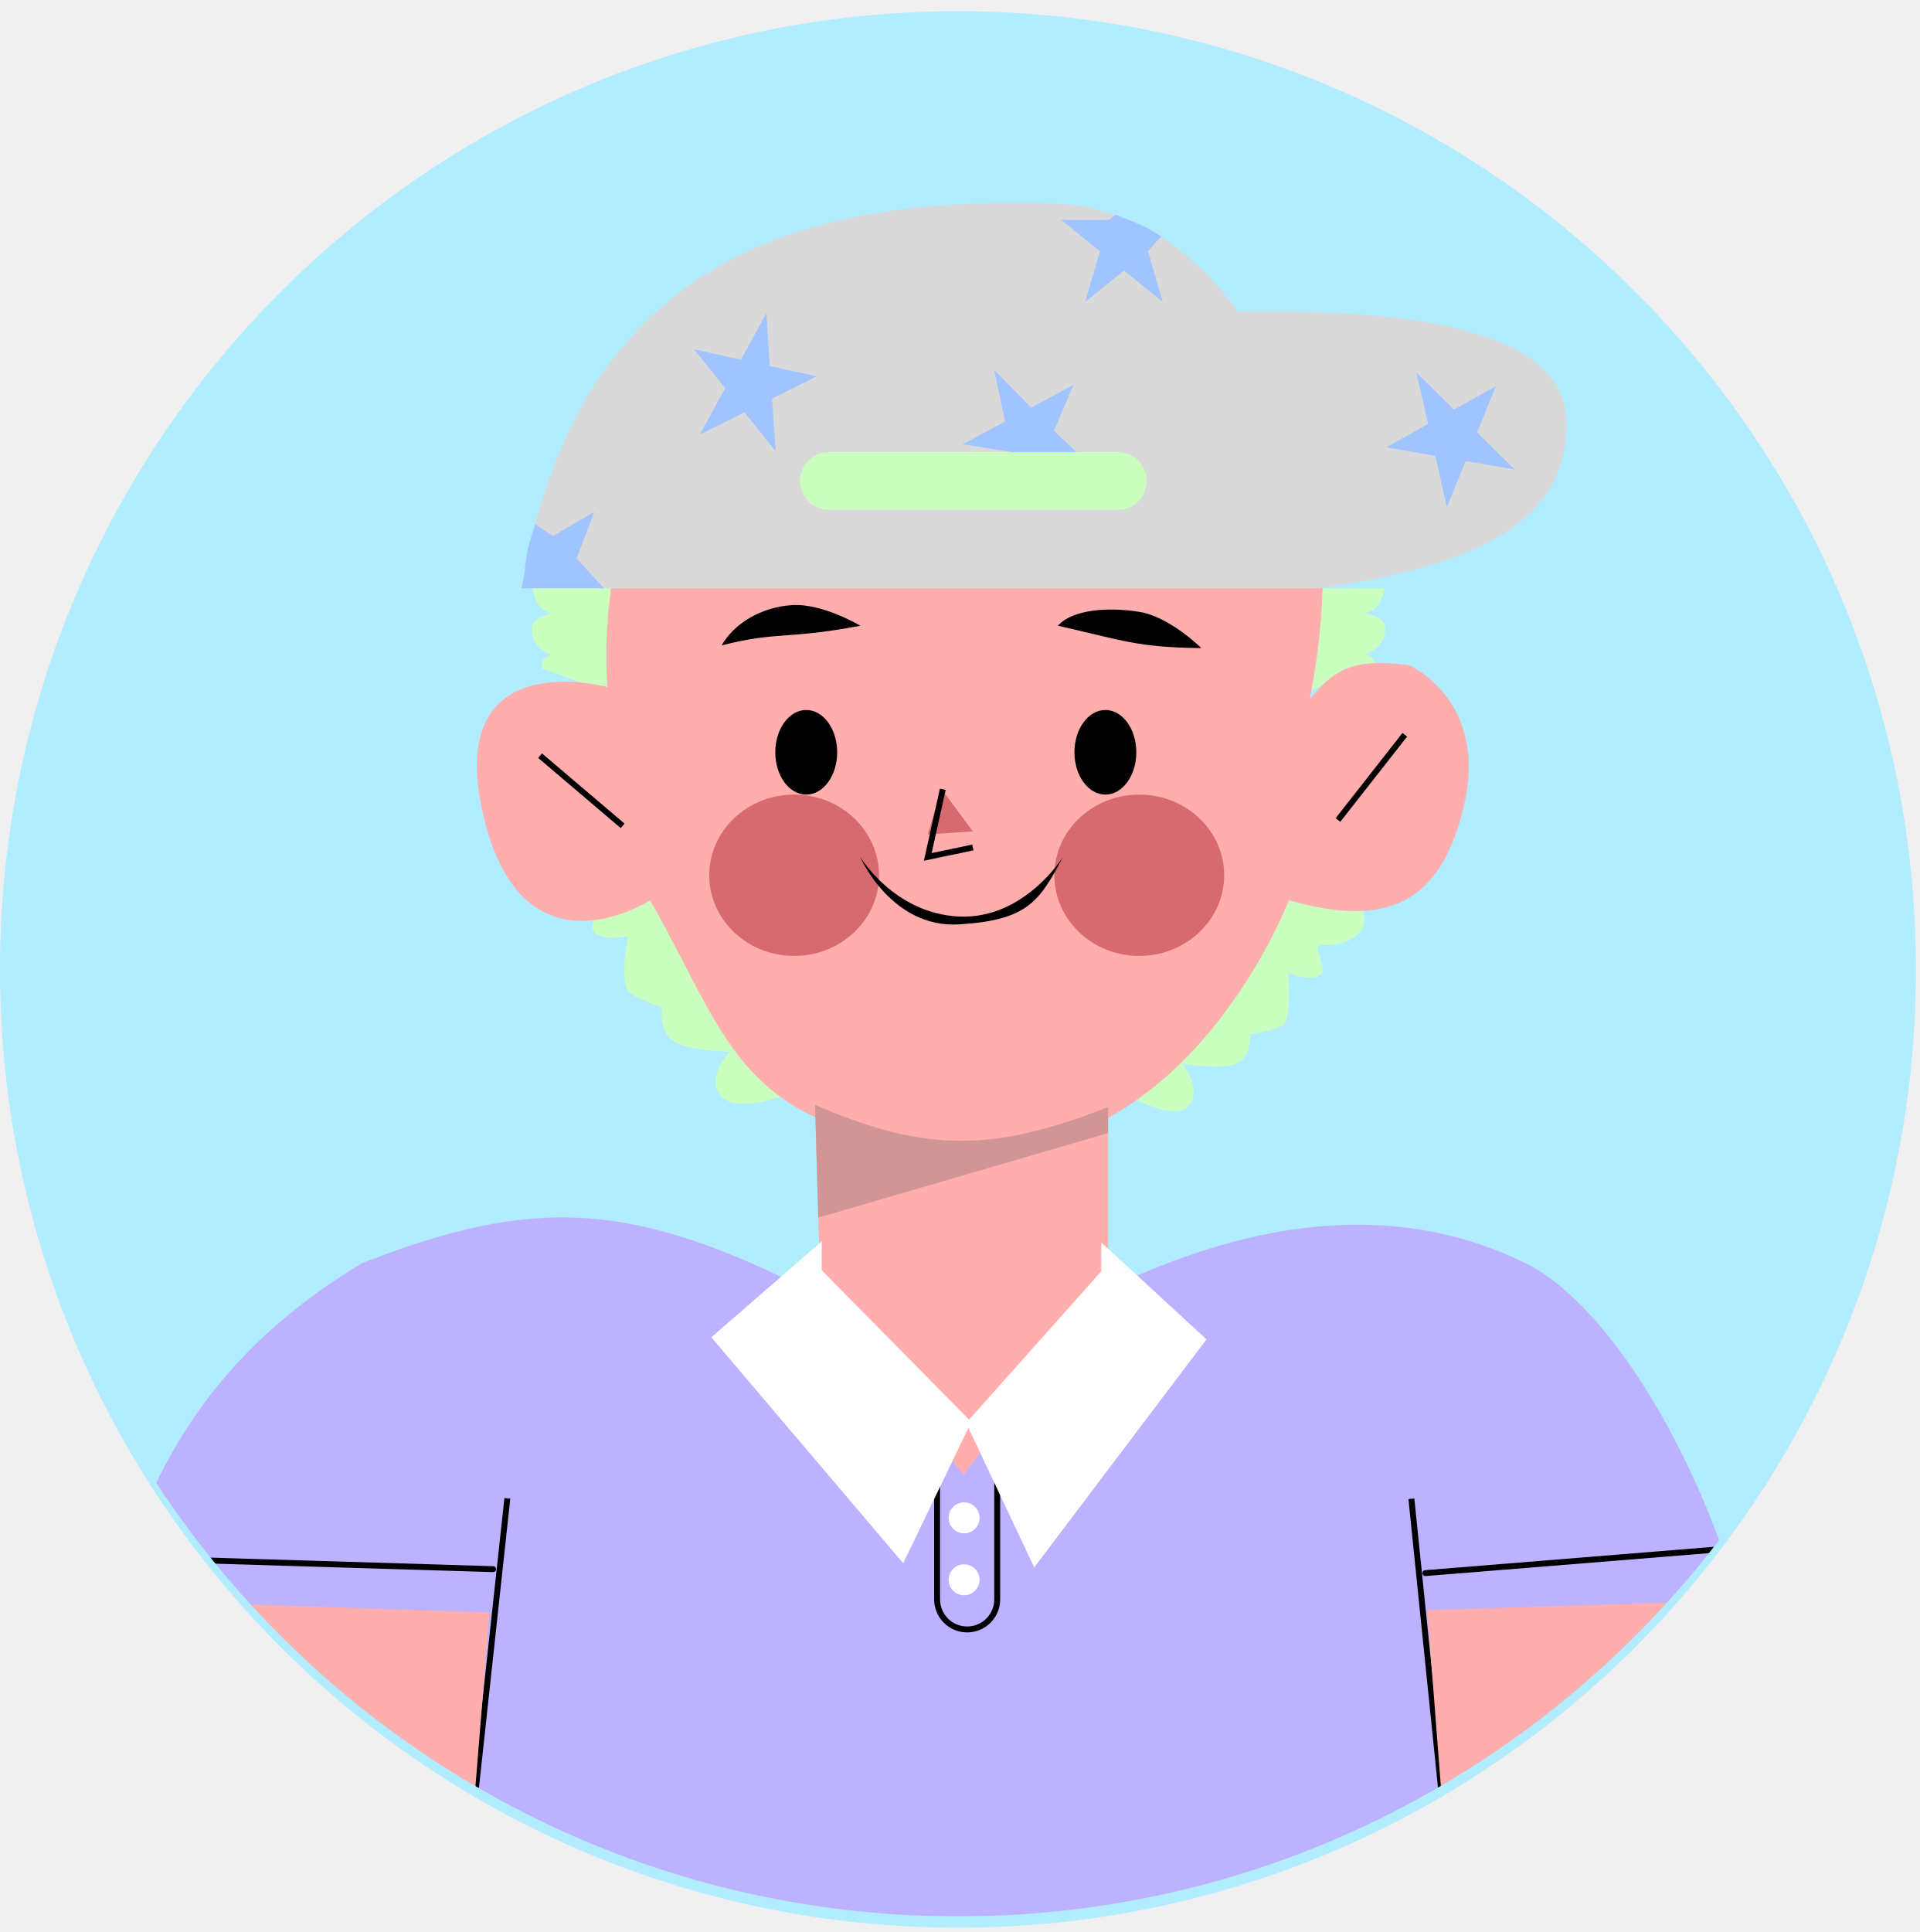
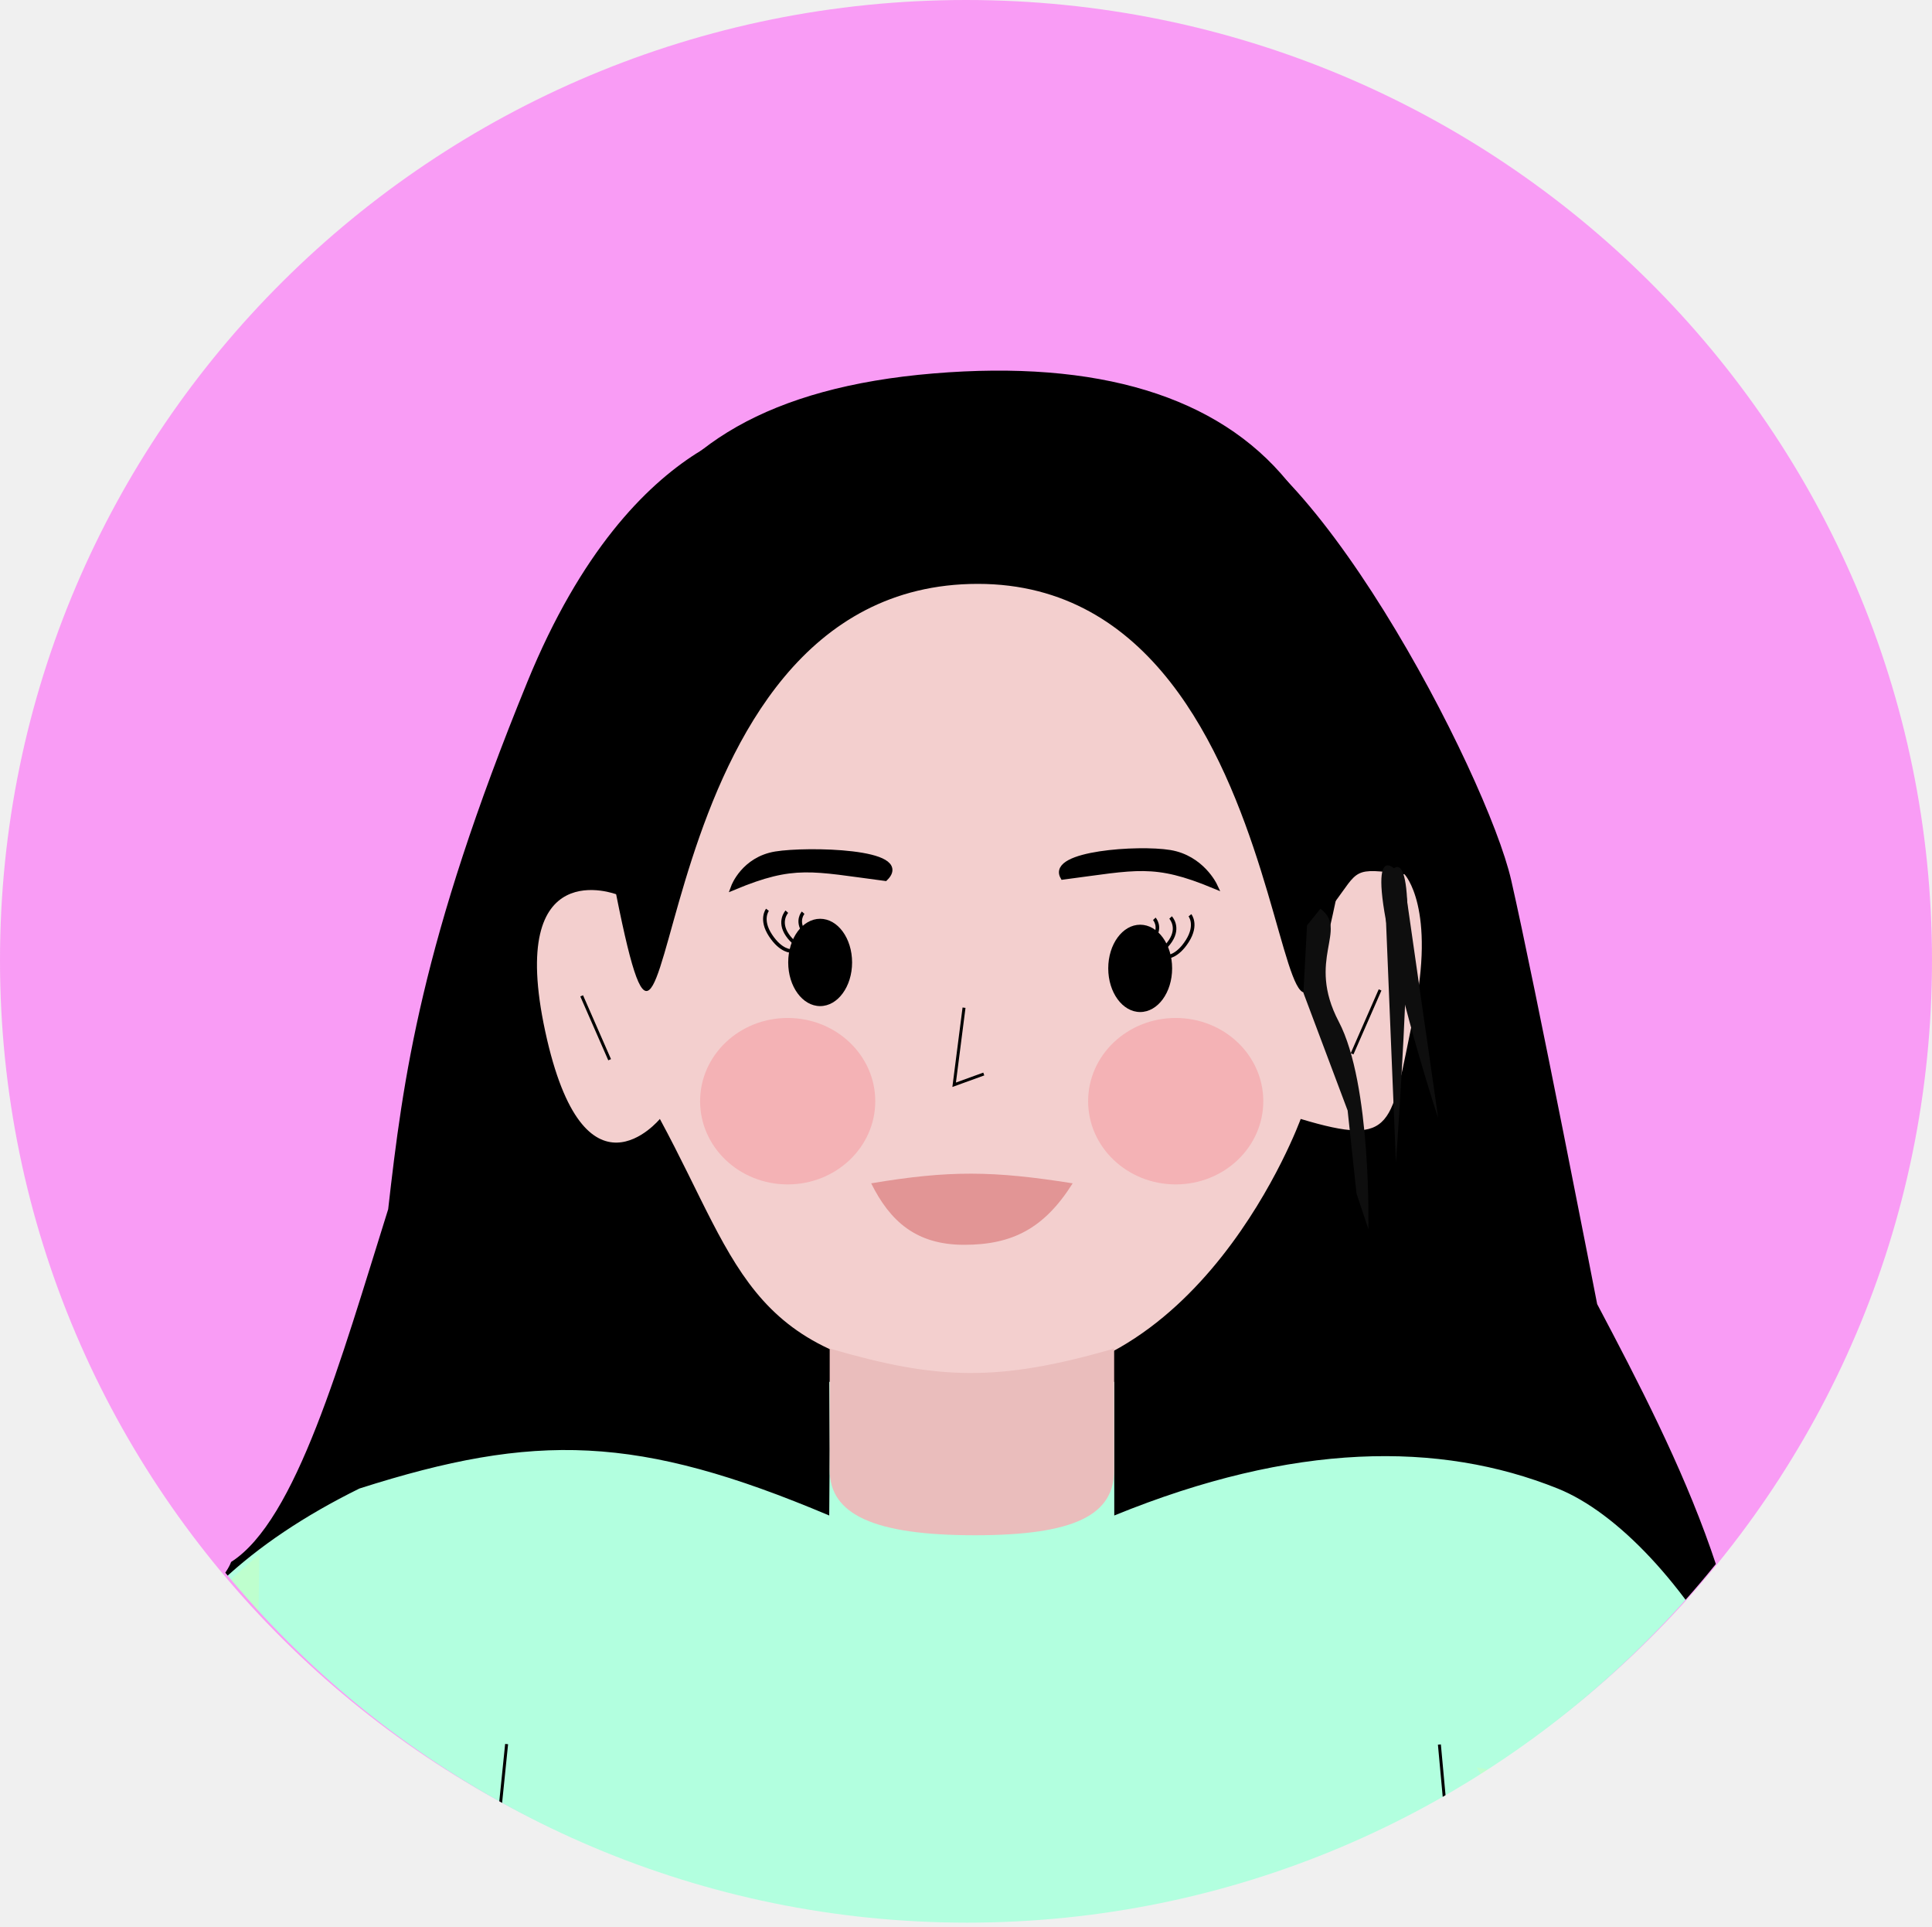
- <svg xmlns="http://www.w3.org/2000/svg" width="325" height="327" viewBox="0 0 325 327" fill="none">
-   <path d="M324.353 164.085C324.353 253.652 251.744 326.261 162.177 326.261C72.609 326.261 0 253.652 0 164.085C0 74.517 72.609 1.908 162.177 1.908C251.744 1.908 324.353 74.517 324.353 164.085Z" fill="#B1ECFF" />
-   <mask id="mask0_459_3443" style="mask-type:alpha" maskUnits="userSpaceOnUse" x="0" y="0" width="325" height="325">
-     <circle cx="162.177" cy="162.177" r="162.177" fill="#D9D9D9" />
+ <svg xmlns="http://www.w3.org/2000/svg" width="326" height="325" viewBox="0 0 326 325" fill="none">
+   <ellipse cx="163" cy="162" rx="163" ry="162" fill="#FF64F9" fill-opacity="0.6" />
+   <mask id="mask0_1645_8718" style="mask-type:alpha" maskUnits="userSpaceOnUse" x="1" y="0" width="325" height="325">
+     <circle cx="163.177" cy="162.177" r="162.177" fill="#D9D9D9" />
  </mask>
-   <g mask="url(#mask0_459_3443)">
-     <path d="M187.587 188.064C167.843 193.608 156.061 192.111 137.98 187.012L138.886 217.851C145.982 230.415 154.238 244.423 167.31 255.699C181.92 243.828 183.285 228.864 187.587 216.8V188.064Z" fill="#FFADAD" />
-     <path d="M138.505 219.239L163.153 249.644L185.37 219.239C214.853 204.504 238.832 204.253 258.272 213.809C277.713 223.365 303.576 271.796 301.319 324.353H11.447C15.285 267.48 24.986 235.744 61.264 213.809C90.181 202.507 107.027 202.951 138.505 219.239Z" fill="#BDB2FF" />
-     <path d="M223.005 160.476C223.008 159.218 226.426 161.035 229.743 158.241C233.06 155.447 228.519 150.208 228.519 150.208L215.248 148.112L190.619 185.213C190.619 185.213 198.5 189.92 201.111 187.265C203.723 184.61 200.188 180.01 200.188 180.01C200.188 180.01 208.263 181.467 210.132 179.542C212.001 177.618 211.593 175.073 211.593 175.073C211.593 175.073 215.248 174.482 217.03 173.637C218.812 172.792 218.096 164.678 218.096 164.678C218.096 164.678 221.011 165.925 223.002 165.306C224.993 164.687 223.002 161.734 223.005 160.476Z" fill="#CAFFBF" />
-     <path d="M101.559 153.119C101.671 151.808 97.935 153.023 94.729 149.452C91.523 145.881 96.746 141.322 96.746 141.322L105.681 143.02L133.094 185.332C133.094 185.332 124.433 188.673 121.951 185.388C119.469 182.102 123.583 178.009 123.583 178.009C123.583 178.009 115.018 177.924 113.244 175.547C111.469 173.17 112.129 170.599 112.129 170.599C112.129 170.599 108.368 169.257 106.585 168.022C104.802 166.788 106.296 158.473 106.296 158.473C106.296 158.473 103.138 159.194 101.117 158.154C99.096 157.114 101.446 154.43 101.559 153.119Z" fill="#CAFFBF" />
-     <path d="M220.662 117.201L217.519 99.563H234.458C233.789 102.093 233.172 103.166 231.14 103.754C233.44 104.523 234.807 104.802 234.458 107.247C234.109 109.692 231.14 110.74 231.14 110.74C232.247 111.227 232.946 111.437 232.712 113.01L220.662 117.201Z" fill="#CAFFBF" />
-     <path d="M103.419 117.376L106.455 99.563H90.092C90.738 102.118 91.334 103.202 93.297 103.796C91.076 104.573 89.754 104.854 90.092 107.323C90.429 109.792 93.297 110.85 93.297 110.85C92.228 111.342 91.552 111.554 91.779 113.143L103.419 117.376Z" fill="#CAFFBF" />
-     <path d="M81.747 137.655C88.295 166.572 110.063 152.376 110.063 152.376C123.985 176.917 124.986 191.714 163.036 194.518C201.086 197.322 218.195 152.376 218.195 152.376C234.286 156.979 244.034 153.428 247.928 135.903C251.821 118.377 238.548 112.594 238.548 112.594C229.686 111.449 226.103 112.859 221.735 118.377C231.419 68.497 208.285 40.564 168.288 38.286C128.292 36.008 100.237 75.375 102.807 116.274C102.807 116.274 75.199 108.738 81.747 137.655Z" fill="#FFADAD" />
-     <ellipse cx="134.44" cy="148.141" rx="14.37" ry="13.652" fill="#D66A6E" />
-     <ellipse cx="192.867" cy="148.141" rx="14.37" ry="13.652" fill="#D66A6E" />
-     <ellipse cx="136.487" cy="127.329" rx="5.239" ry="7.16" fill="black" />
-     <ellipse cx="187.129" cy="127.329" rx="5.239" ry="7.16" fill="black" />
-     <path d="M122.164 109.231C131.792 106.799 132.991 108.295 145.647 105.913C145.647 105.913 139.278 102.071 134.039 102.42C128.8 102.769 124.26 105.563 122.164 109.231Z" fill="black" />
-     <path d="M179.093 105.911C190.146 108.397 192.488 109.575 203.367 109.691C203.367 109.691 198.085 104.418 192.904 103.567C187.722 102.717 181.538 103.117 179.093 105.911Z" fill="black" />
-     <path d="M91.435 127.903L105.405 139.778" stroke="black" />
-     <path d="M237.818 124.361L226.503 138.788" stroke="black" />
-     <path d="M162.394 155.127C151.377 154.64 145.612 145.037 145.612 145.037C145.612 145.037 150.875 157.166 162.394 156.454C173.913 155.743 175.914 152.658 179.956 145.037C179.956 145.037 173.411 155.613 162.394 155.127Z" fill="black" />
-     <path d="M244.218 305.274L238.934 253.675" stroke="black" />
-     <path d="M80.214 305.895L85.89 253.602" stroke="black" />
-     <path d="M82.872 272.918L15.639 270.708C12.425 283.973 12.889 291.546 11.447 305.273H80.252L82.872 272.918Z" fill="#FFADAD" />
-     <path d="M241.615 272.516L300.114 270.708C303.234 283.973 304.48 291.546 305.88 305.273H244.149L241.615 272.516Z" fill="#FFADAD" />
-     <path d="M138.524 206.092L137.98 187.012C156.703 195.096 168.149 195.016 187.587 187.379V191.782L138.524 206.092Z" fill="#D09595" />
-     <path d="M18.001 263.598L83.486 265.588" stroke="black" stroke-linecap="round" />
-     <path d="M241.3 266.258L296.601 261.786" stroke="black" stroke-linecap="round" />
-     <rect x="158.643" y="240.818" width="10.177" height="34.974" rx="5.088" stroke="black" />
-     <path d="M164.43 240.666L139.109 214.995V210.105L120.423 226.346L152.905 264.591L164.43 240.666Z" fill="white" />
-     <path d="M163.558 240.842L186.435 215.171V210.281L204.247 226.697L175.083 265.291L163.558 240.842Z" fill="white" />
-     <circle cx="163.212" cy="256.906" r="2.619" fill="white" />
-     <circle cx="163.212" cy="267.387" r="2.619" fill="white" />
-     <path d="M164.693 140.705L159.41 133.589L157.062 141.22L164.693 140.705Z" fill="#D66A6E" />
-     <path d="M159.605 133.589L157.062 145.036L164.693 143.439" stroke="black" />
-     <path d="M177.878 34.426C137.037 33.323 97.925 42.744 88.291 99.568L223.457 99.568C228.16 99.492 218.718 35.529 177.878 34.426Z" fill="#D9D9D9" />
-     <path d="M265.195 71.728C265.195 55.313 237.551 52.09 207.741 52.868L223.807 99.495C250.464 95.662 265.195 88.144 265.195 71.728Z" fill="#D9D9D9" />
-     <rect x="135.441" y="76.513" width="58.677" height="9.779" rx="4.89" fill="#CAFFBF" />
-     <path d="M188.878 36.346L192.37 37.743C194.143 38.541 195.096 39.015 196.562 40.014L194.335 42.525L196.844 51.093L190.275 45.797L183.706 51.093L186.215 42.525L179.646 37.23H187.766L188.878 36.346Z" fill="#A0C4FF" />
-     <path d="M129.732 53.052L130.334 61.959L138.263 63.71L130.707 67.464L131.309 76.371L126.036 69.784L118.48 73.537L122.778 65.713L117.505 59.125L125.434 60.877L129.732 53.052Z" fill="#A0C4FF" />
-     <path d="M90.612 88.737L93.603 90.731L100.609 86.626L97.618 94.516L102.261 99.564L95.8 99.564L92.132 99.564L88.291 99.564L88.814 96.945C88.814 96.945 89.033 94.483 89.273 93.269C89.513 92.055 90.612 88.737 90.612 88.737Z" fill="#A0C4FF" />
-     <path d="M168.306 62.619L174.564 68.986L181.721 65.151L178.431 72.921L182.245 76.51L176.482 76.51L174.386 76.51L171.243 76.51L162.983 75.191L170.14 71.356L168.306 62.619Z" fill="#A0C4FF" />
-     <path d="M239.778 63.059L246.138 69.325L253.233 65.376L250.068 73.197L256.427 79.463L248.112 78.031L244.947 85.853L242.973 77.146L234.658 75.715L241.753 71.766L239.778 63.059Z" fill="#A0C4FF" />
+   <g mask="url(#mask0_1645_8718)">
+     <path d="M269.5 220C283.5 246.5 298.096 275.184 295 305.5L17.203 295.735C10.482 281.831 35.676 272.162 39 263.5C50 256.5 57.5 229.5 65.5 204C68 182 71 159 89 115C107 71 132.5 71 132.5 71H150.5H178.001H200.5C220 71 250.939 130.706 255 148.5C259.061 166.294 269.5 220 269.5 220Z" fill="black" />
+     <path d="M60.646 251.116C90.324 241.643 107.613 242.015 139.92 255.666L139.999 244.5L139.92 233.097C157.456 239.625 167.645 241.412 188.019 233.097V255.666C218.277 243.318 242.887 243.107 262.839 251.116C282.791 259.124 309.334 299.712 307.018 343.758H9.519C13.458 296.095 23.414 269.499 60.646 251.116Z" fill="#B2FFDF" />
+     <path d="M92.001 174C98.549 204.328 111.344 188.767 111.344 188.767C125.266 214.505 126.268 230.024 164.318 232.965C202.368 235.906 219.477 188.767 219.477 188.767C235.567 193.594 234.608 189.88 238.501 171.5C242.394 153.12 237.001 147.5 237.001 147.5C228.138 146.299 229.368 146.713 225.001 152.5C234.685 100.187 209.566 71.501 169.57 69.112C129.573 66.722 101.518 108.009 104.088 150.904C104.088 150.904 85.453 143.672 92.001 174Z" fill="#F3CFCE" />
+     <ellipse cx="132.911" cy="185.772" rx="14.778" ry="14.039" fill="#F4B2B5" />
+     <ellipse cx="198.386" cy="185.772" rx="14.778" ry="14.039" fill="#F4B2B5" />
+     <ellipse cx="138.39" cy="162.365" rx="5.39" ry="7.365" fill="black" />
+     <path d="M197.781 163.365C197.781 167.433 195.368 170.73 192.391 170.73C189.414 170.73 187.001 167.433 187.001 163.365C187.001 159.297 189.414 156 192.391 156C195.368 156 197.781 159.297 197.781 163.365Z" fill="black" />
+     <path d="M162.667 170L161 183L166 181.186" stroke="black" stroke-width="0.5" />
+     <path d="M179.393 147.891C191.785 146.275 194.726 145.173 204.893 149.391C204.893 149.391 202.721 144.766 197.393 143.891C192.064 143.016 177.242 144.044 179.393 147.891Z" fill="black" stroke="black" />
+     <path d="M232.869 167L228.149 177.776" stroke="black" stroke-width="0.5" />
+     <path d="M162.678 210C154.556 210 150.172 205.996 147 199.629C160.121 197.422 167.574 197.492 181 199.629C176.185 207.267 170.8 210 162.678 210Z" fill="#E29595" />
+     <path d="M188 227.5C168.255 233.23 158.08 232.77 140 227.5V248C140 255.5 147.479 259 164.5 259C181.521 259 188 255.5 188 248V236.5V227.5Z" fill="#EABDBC" />
+     <path d="M90.36 314.332L92.924 334.266L110.581 342.693L93.34 342.693L85.977 342.693L78.434 342.693L67.12 342.873L56.289 325.618L77.294 329.417L90.36 314.332Z" fill="#CAFFBF" fill-opacity="0.5" />
+     <path d="M43.765 262.168L43.473 282.265L60.706 293.809L40.873 300.394L35.849 319.699L26.388 302.675L15.578 302.675L17.374 296.732L20.427 289.548C21.949 286.376 22.876 284.58 24.917 281.287C26.411 279.029 27.307 277.736 29.047 275.361L43.765 262.168Z" fill="#CAFFBF" fill-opacity="0.5" />
+     <path d="M283.243 286.875L285.808 306.81L304.506 315.79L285.808 322.959L281.32 322.959L269.826 322.959L257.434 322.959L260.12 315.79L249.173 298.162L270.177 301.961L283.243 286.875Z" fill="#CAFFBF" fill-opacity="0.5" />
+     <path d="M247.329 342.698L242.879 294.304" stroke="black" stroke-width="0.5" />
+     <path d="M80.552 342.56L85.485 294.226" stroke="black" stroke-width="0.5" />
+     <path d="M82.391 313.797L13.248 311.822C9.943 323.676 10.42 330.445 8.938 342.712H79.697L82.391 313.797Z" fill="#D5ADAC" />
+     <path d="M245.639 313.438L305.799 311.822C309.008 323.676 310.289 330.445 311.729 342.712H248.244L245.639 313.438Z" fill="#D5ADAC" />
+     <path d="M149.353 148.115C136.962 146.498 134.021 145.397 123.853 149.614C123.853 149.614 125.554 145.018 130.883 144.143C136.211 143.268 153.882 143.642 149.353 148.115Z" fill="black" stroke="black" />
+     <path d="M104.5 153.499C115 203.999 106.499 98.5 164.999 98.5C223.499 98.5 213.501 210.499 226.001 148.999C238.501 87.499 212.999 58.376 157.499 63C102 67.624 94.001 102.999 104.5 153.499Z" fill="black" />
+     <path d="M225.895 172.346C231.45 182.911 230.895 207.344 230.895 207.344L228.895 201.344L227.395 187.344L219.935 167.495L220.545 156.11L222.8 153.303C227.61 156.852 220.341 161.78 225.895 172.346Z" fill="#0E0E0E" />
+     <path d="M196.899 161.422C196.899 161.422 198.605 161.495 200.347 158.748C202.088 156.002 200.788 154.408 200.788 154.408" stroke="black" stroke-width="0.6" />
+     <path d="M194.189 160.796C194.189 160.796 195.979 161.04 197.513 158.709C199.046 156.377 197.522 154.784 197.522 154.784" stroke="black" stroke-width="0.6" />
+     <path d="M192 160.018C192 160.018 193.442 160.194 194.714 158.248C195.986 156.302 194.777 155.008 194.777 155.008" stroke="black" stroke-width="0.6" />
  </g>
+   <path d="M102.869 178.776L98.149 168" stroke="black" stroke-width="0.5" />
+   <path d="M237.501 155.5C237.369 171.069 235.544 196.105 235.544 196.105L233.626 149.46C233.457 148.554 237.632 139.931 237.501 155.5Z" fill="#0E0E0E" />
+   <path d="M233.838 155.196C236.661 170.508 242.68 188.651 242.68 188.651L236.999 149L236.992 149.003C237.002 148.082 231.015 139.885 233.838 155.196Z" fill="#0E0E0E" />
+   <path d="M133.512 160.428C133.512 160.428 131.807 160.531 130.018 157.816C128.228 155.101 129.5 153.484 129.5 153.484" stroke="black" stroke-width="0.6" />
+   <path d="M136.21 159.754C136.21 159.754 134.425 160.03 132.85 157.726C131.276 155.422 132.771 153.802 132.771 153.802" stroke="black" stroke-width="0.6" />
+   <path d="M138.386 158.938C138.386 158.938 136.946 159.14 135.64 157.216C134.335 155.293 135.52 153.978 135.52 153.978" stroke="black" stroke-width="0.6" />
</svg>
